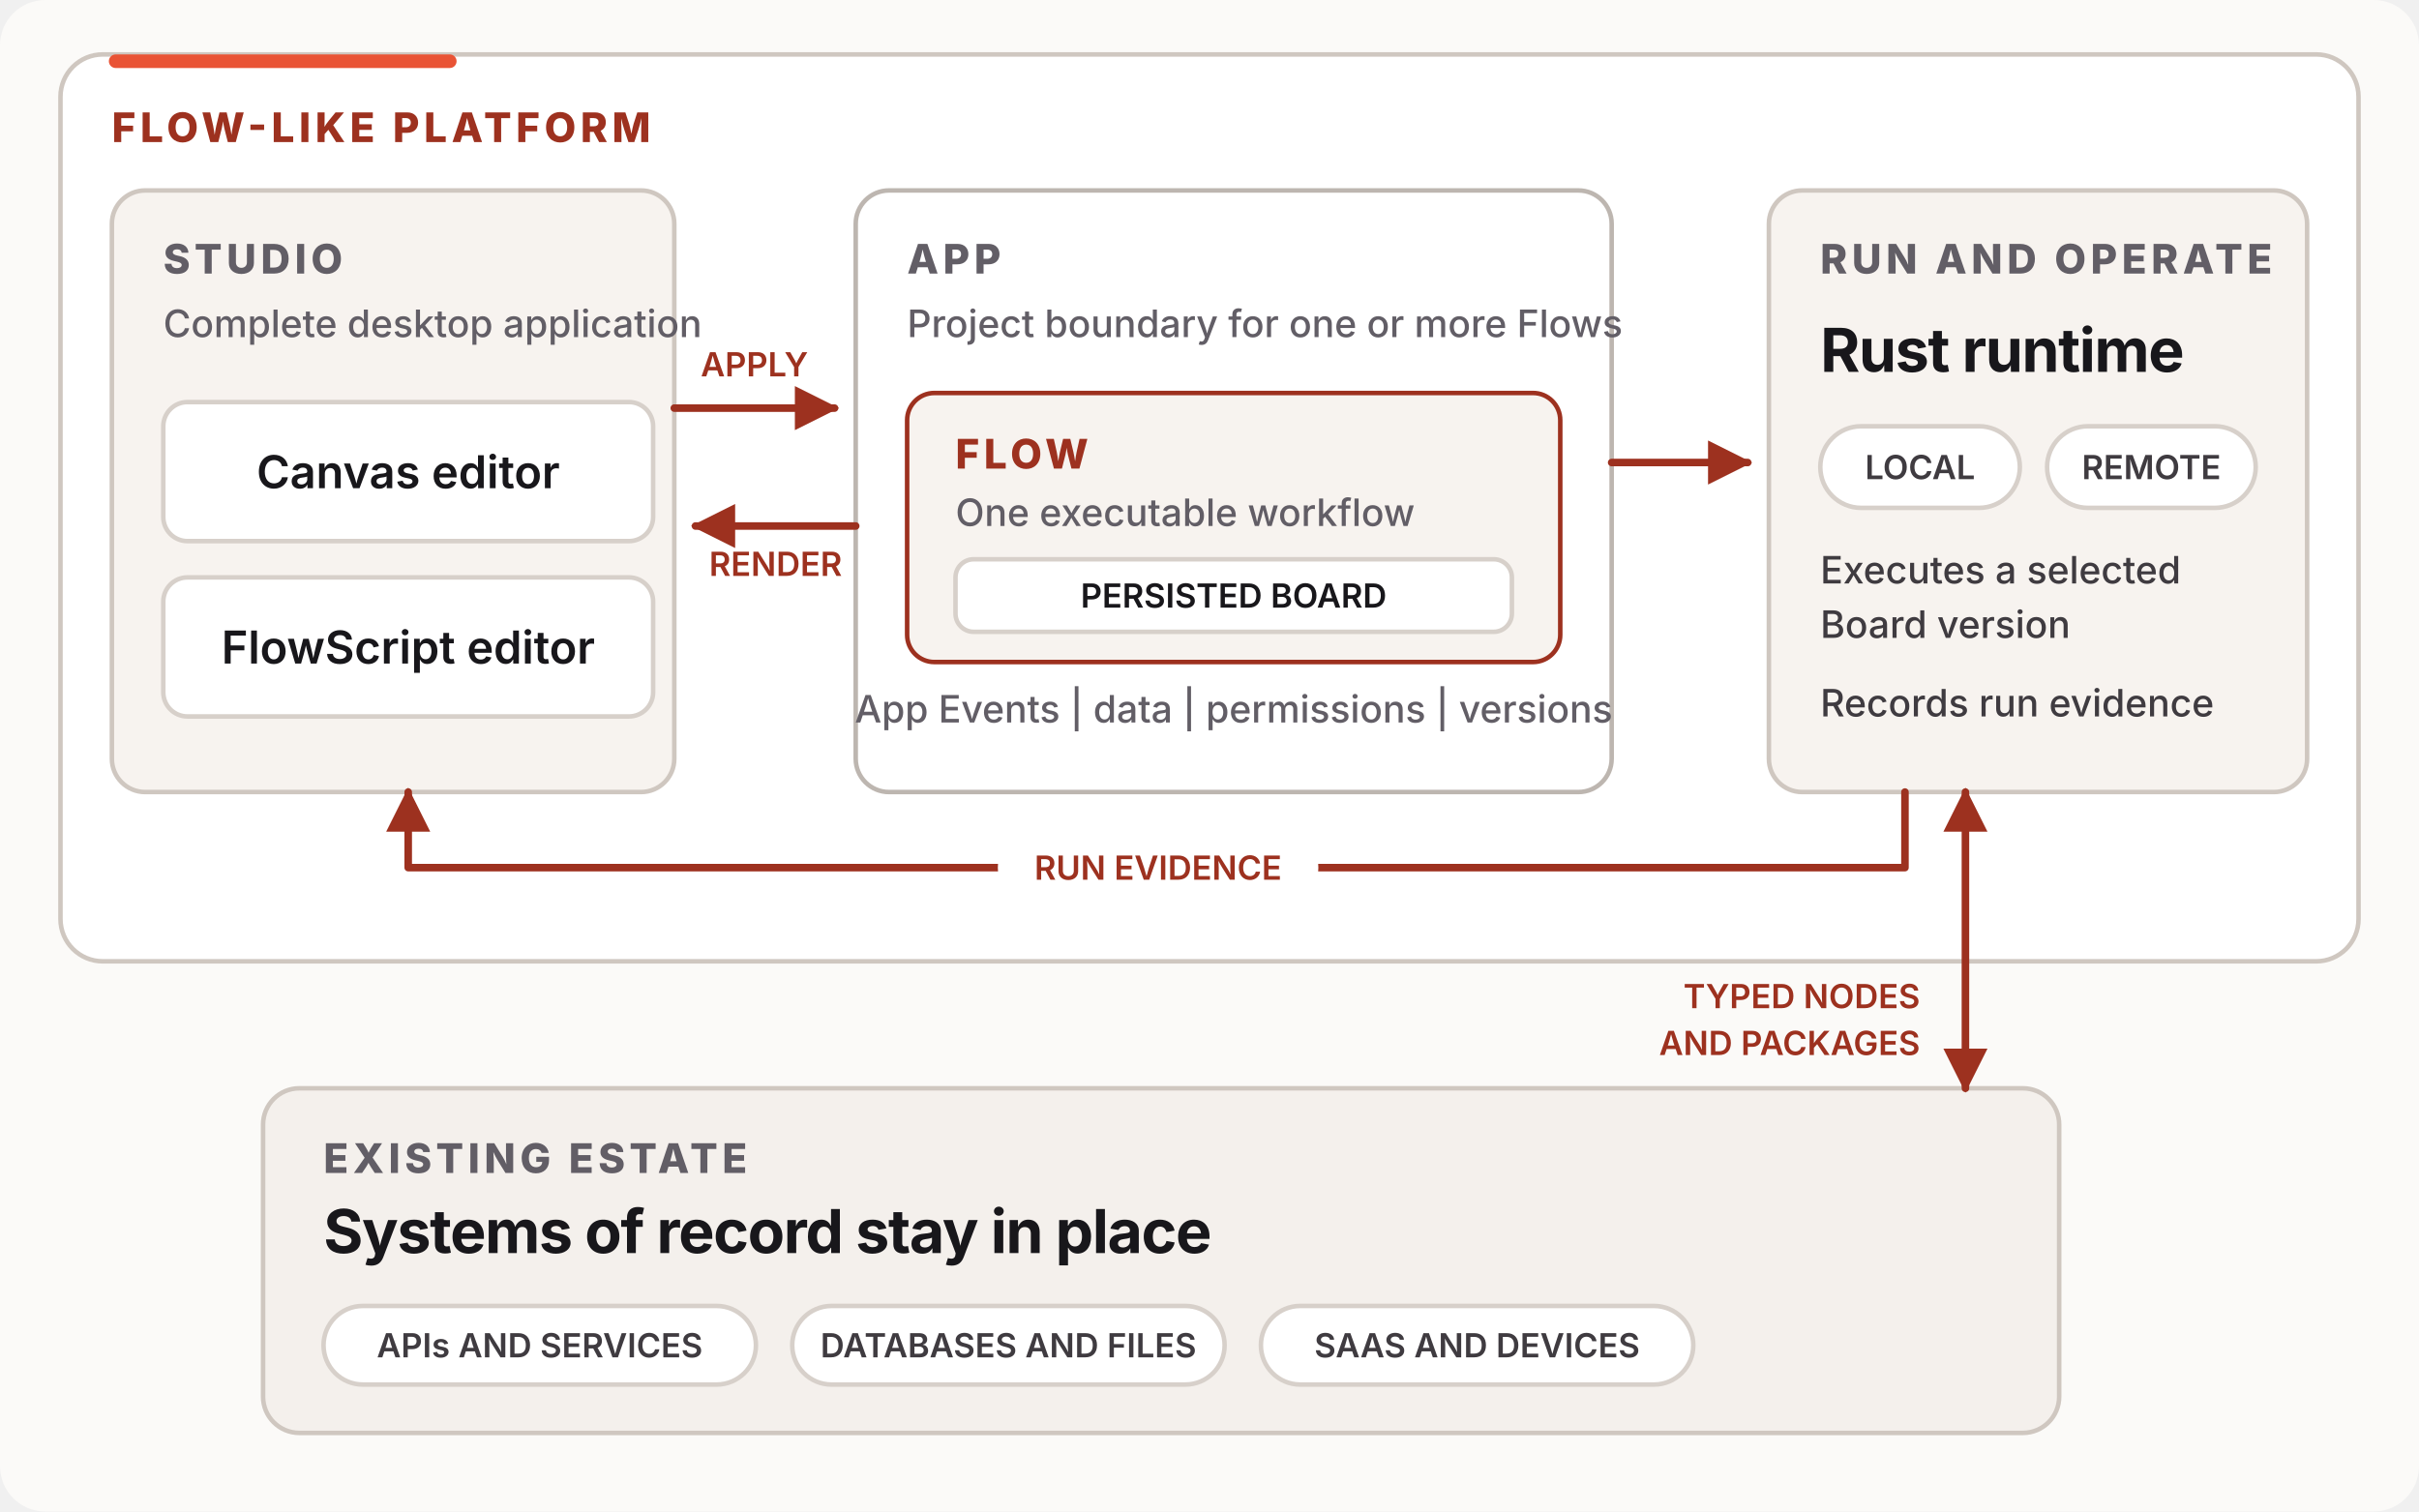
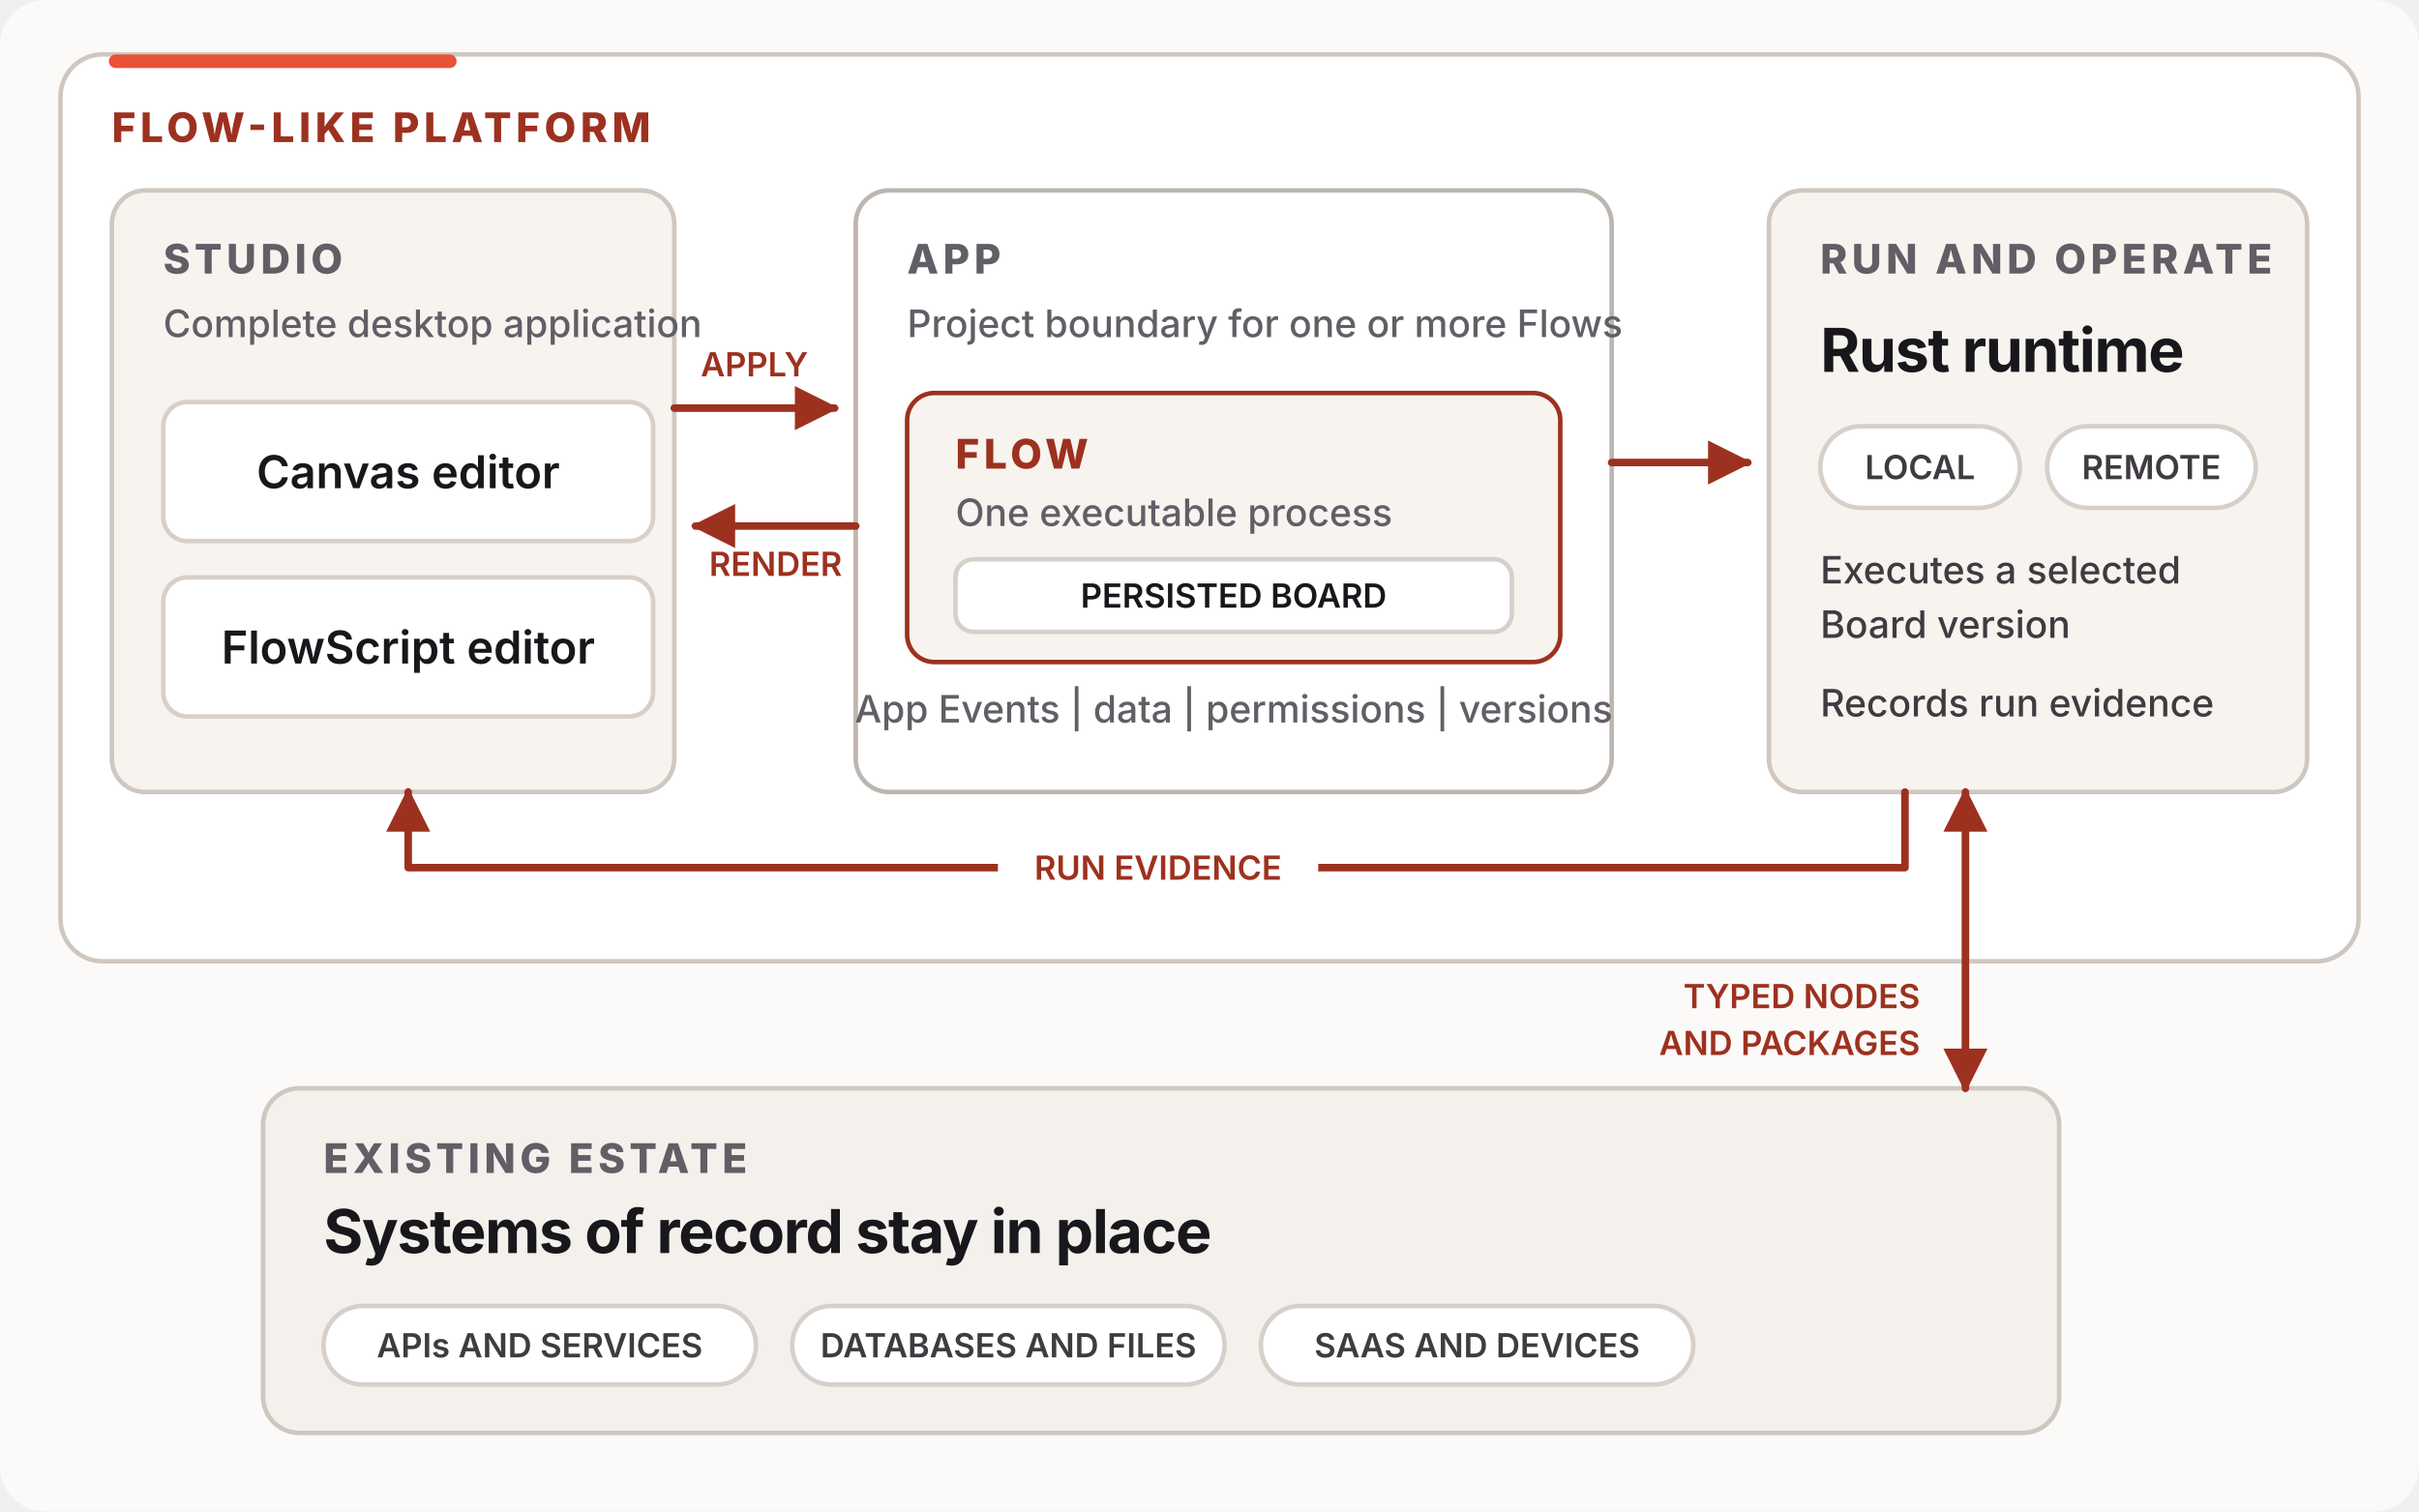
<svg xmlns="http://www.w3.org/2000/svg" width="1600" height="1000" viewBox="0 0 1600 1000" role="img" aria-labelledby="title desc">
  <defs>
    <marker id="arrow-map" viewBox="0 0 12 12" refX="10" refY="6" markerWidth="7" markerHeight="7" orient="auto-start-reverse">
      <path d="M 1 1 L 11 6 L 1 11 z" fill="#9d311f" />
    </marker>
    <style>
      .sans { font-family: Inter, Arial, sans-serif; }
      .eyebrow { font-size: 27px; font-weight: 760; letter-spacing: 3px; }
      .title { font-size: 40px; font-weight: 740; letter-spacing: -0.8px; }
      .body { font-size: 30px; font-weight: 600; }
      .small { font-size: 25px; font-weight: 500; }
      .micro { font-size: 22px; font-weight: 620; }
      .arrow { fill: none; stroke: #9d311f; stroke-width: 5; stroke-linecap: round; stroke-linejoin: round; marker-end: url(#arrow-map); }
    </style>
  </defs>
  <rect width="1600" height="1000" rx="30" fill="#fbfaf8" />
  <rect x="40" y="36" width="1520" height="600" rx="28" fill="#ffffff" stroke="#cfc7c0" stroke-width="3" />
  <rect x="72" y="36" width="230" height="9" rx="4.5" fill="#e95335" />
  <text x="74" y="94" class="sans eyebrow" fill="#9d311f">FLOW-LIKE PLATFORM</text>
  <rect x="74" y="126" width="372" height="398" rx="22" fill="#f7f3ef" stroke="#cfc7c0" stroke-width="3" />
  <text x="108" y="181" class="sans eyebrow" fill="#625e66">STUDIO</text>
  <text x="108" y="223" class="sans small" fill="#625e66">Complete desktop application</text>
  <rect x="108" y="266" width="324" height="92" rx="16" fill="#ffffff" stroke="#d7d0ca" stroke-width="3" />
  <text x="270" y="323" text-anchor="middle" class="sans body" fill="#18171b">Canvas editor</text>
  <rect x="108" y="382" width="324" height="92" rx="16" fill="#ffffff" stroke="#d7d0ca" stroke-width="3" />
  <text x="270" y="439" text-anchor="middle" class="sans body" fill="#18171b">FlowScript editor</text>
  <rect x="566" y="126" width="500" height="398" rx="22" fill="#ffffff" stroke="#bdb6b0" stroke-width="3" />
  <text x="600" y="181" class="sans eyebrow" fill="#625e66">APP</text>
  <text x="600" y="223" class="sans small" fill="#625e66">Project boundary for one or more Flows</text>
  <rect x="600" y="260" width="432" height="178" rx="18" fill="#f7f3ef" stroke="#9d311f" stroke-width="3" />
  <text x="632" y="310" class="sans eyebrow" fill="#9d311f">FLOW</text>
-   <text x="632" y="348" class="sans small" fill="#625e66">One executable workflow</text>
+   <text x="632" y="348" class="sans small" fill="#625e66">One executable process</text>
  <rect x="632" y="370" width="368" height="48" rx="12" fill="#ffffff" stroke="#d7d0ca" stroke-width="3" />
  <text x="816" y="402" text-anchor="middle" class="sans micro" fill="#18171b">PERSISTED BOARD</text>
  <text x="816" y="478" text-anchor="middle" class="sans small" fill="#625e66">App Events  |  data  |  permissions  |  versions</text>
  <rect x="1170" y="126" width="356" height="398" rx="22" fill="#f7f3ef" stroke="#cfc7c0" stroke-width="3" />
  <text x="1204" y="181" class="sans eyebrow" fill="#625e66">RUN AND OPERATE</text>
  <text x="1204" y="246" class="sans title" fill="#18171b">Rust runtime</text>
  <rect x="1204" y="282" width="132" height="54" rx="27" fill="#ffffff" stroke="#d7d0ca" stroke-width="3" />
  <text x="1270" y="317" text-anchor="middle" class="sans micro" fill="#3f3b40">LOCAL</text>
  <rect x="1354" y="282" width="138" height="54" rx="27" fill="#ffffff" stroke="#d7d0ca" stroke-width="3" />
  <text x="1423" y="317" text-anchor="middle" class="sans micro" fill="#3f3b40">REMOTE</text>
  <text x="1204" y="386" class="sans small" fill="#3f3b40">Executes a selected</text>
  <text x="1204" y="422" class="sans small" fill="#3f3b40">Board version</text>
  <text x="1204" y="474" class="sans small" fill="#3f3b40">Records run evidence</text>
  <path d="M 446 270 L 552 270" class="arrow" />
  <text x="499" y="249" text-anchor="middle" class="sans micro" fill="#9d311f">APPLY</text>
  <path d="M 566 348 L 460 348" class="arrow" />
  <text x="513" y="381" text-anchor="middle" class="sans micro" fill="#9d311f">RENDER</text>
  <path d="M 1066 306 L 1156 306" class="arrow" />
  <path d="M 1260 524 L 1260 574 L 270 574 L 270 524" class="arrow" />
  <rect x="660" y="550" width="212" height="48" rx="24" fill="#ffffff" />
  <text x="766" y="582" text-anchor="middle" class="sans micro" fill="#9d311f">RUN EVIDENCE</text>
  <rect x="174" y="720" width="1188" height="228" rx="24" fill="#f4f0ec" stroke="#cfc7c0" stroke-width="3" />
  <text x="214" y="776" class="sans eyebrow" fill="#625e66">EXISTING ESTATE</text>
  <text x="214" y="829" class="sans title" fill="#18171b">Systems of record stay in place</text>
  <rect x="214" y="864" width="286" height="52" rx="26" fill="#ffffff" stroke="#d7d0ca" stroke-width="3" />
  <text x="357" y="898" text-anchor="middle" class="sans micro" fill="#3f3b40">APIs AND SERVICES</text>
  <rect x="524" y="864" width="286" height="52" rx="26" fill="#ffffff" stroke="#d7d0ca" stroke-width="3" />
  <text x="667" y="898" text-anchor="middle" class="sans micro" fill="#3f3b40">DATABASES AND FILES</text>
  <rect x="834" y="864" width="286" height="52" rx="26" fill="#ffffff" stroke="#d7d0ca" stroke-width="3" />
  <text x="977" y="898" text-anchor="middle" class="sans micro" fill="#3f3b40">SAAS AND DEVICES</text>
  <path d="M 1300 524 L 1300 720" fill="none" stroke="#9d311f" stroke-width="5" stroke-linecap="round" marker-start="url(#arrow-map)" marker-end="url(#arrow-map)" />
  <text x="1270" y="667" text-anchor="end" class="sans micro" fill="#9d311f">TYPED NODES</text>
  <text x="1270" y="698" text-anchor="end" class="sans micro" fill="#9d311f">AND PACKAGES</text>
</svg>
